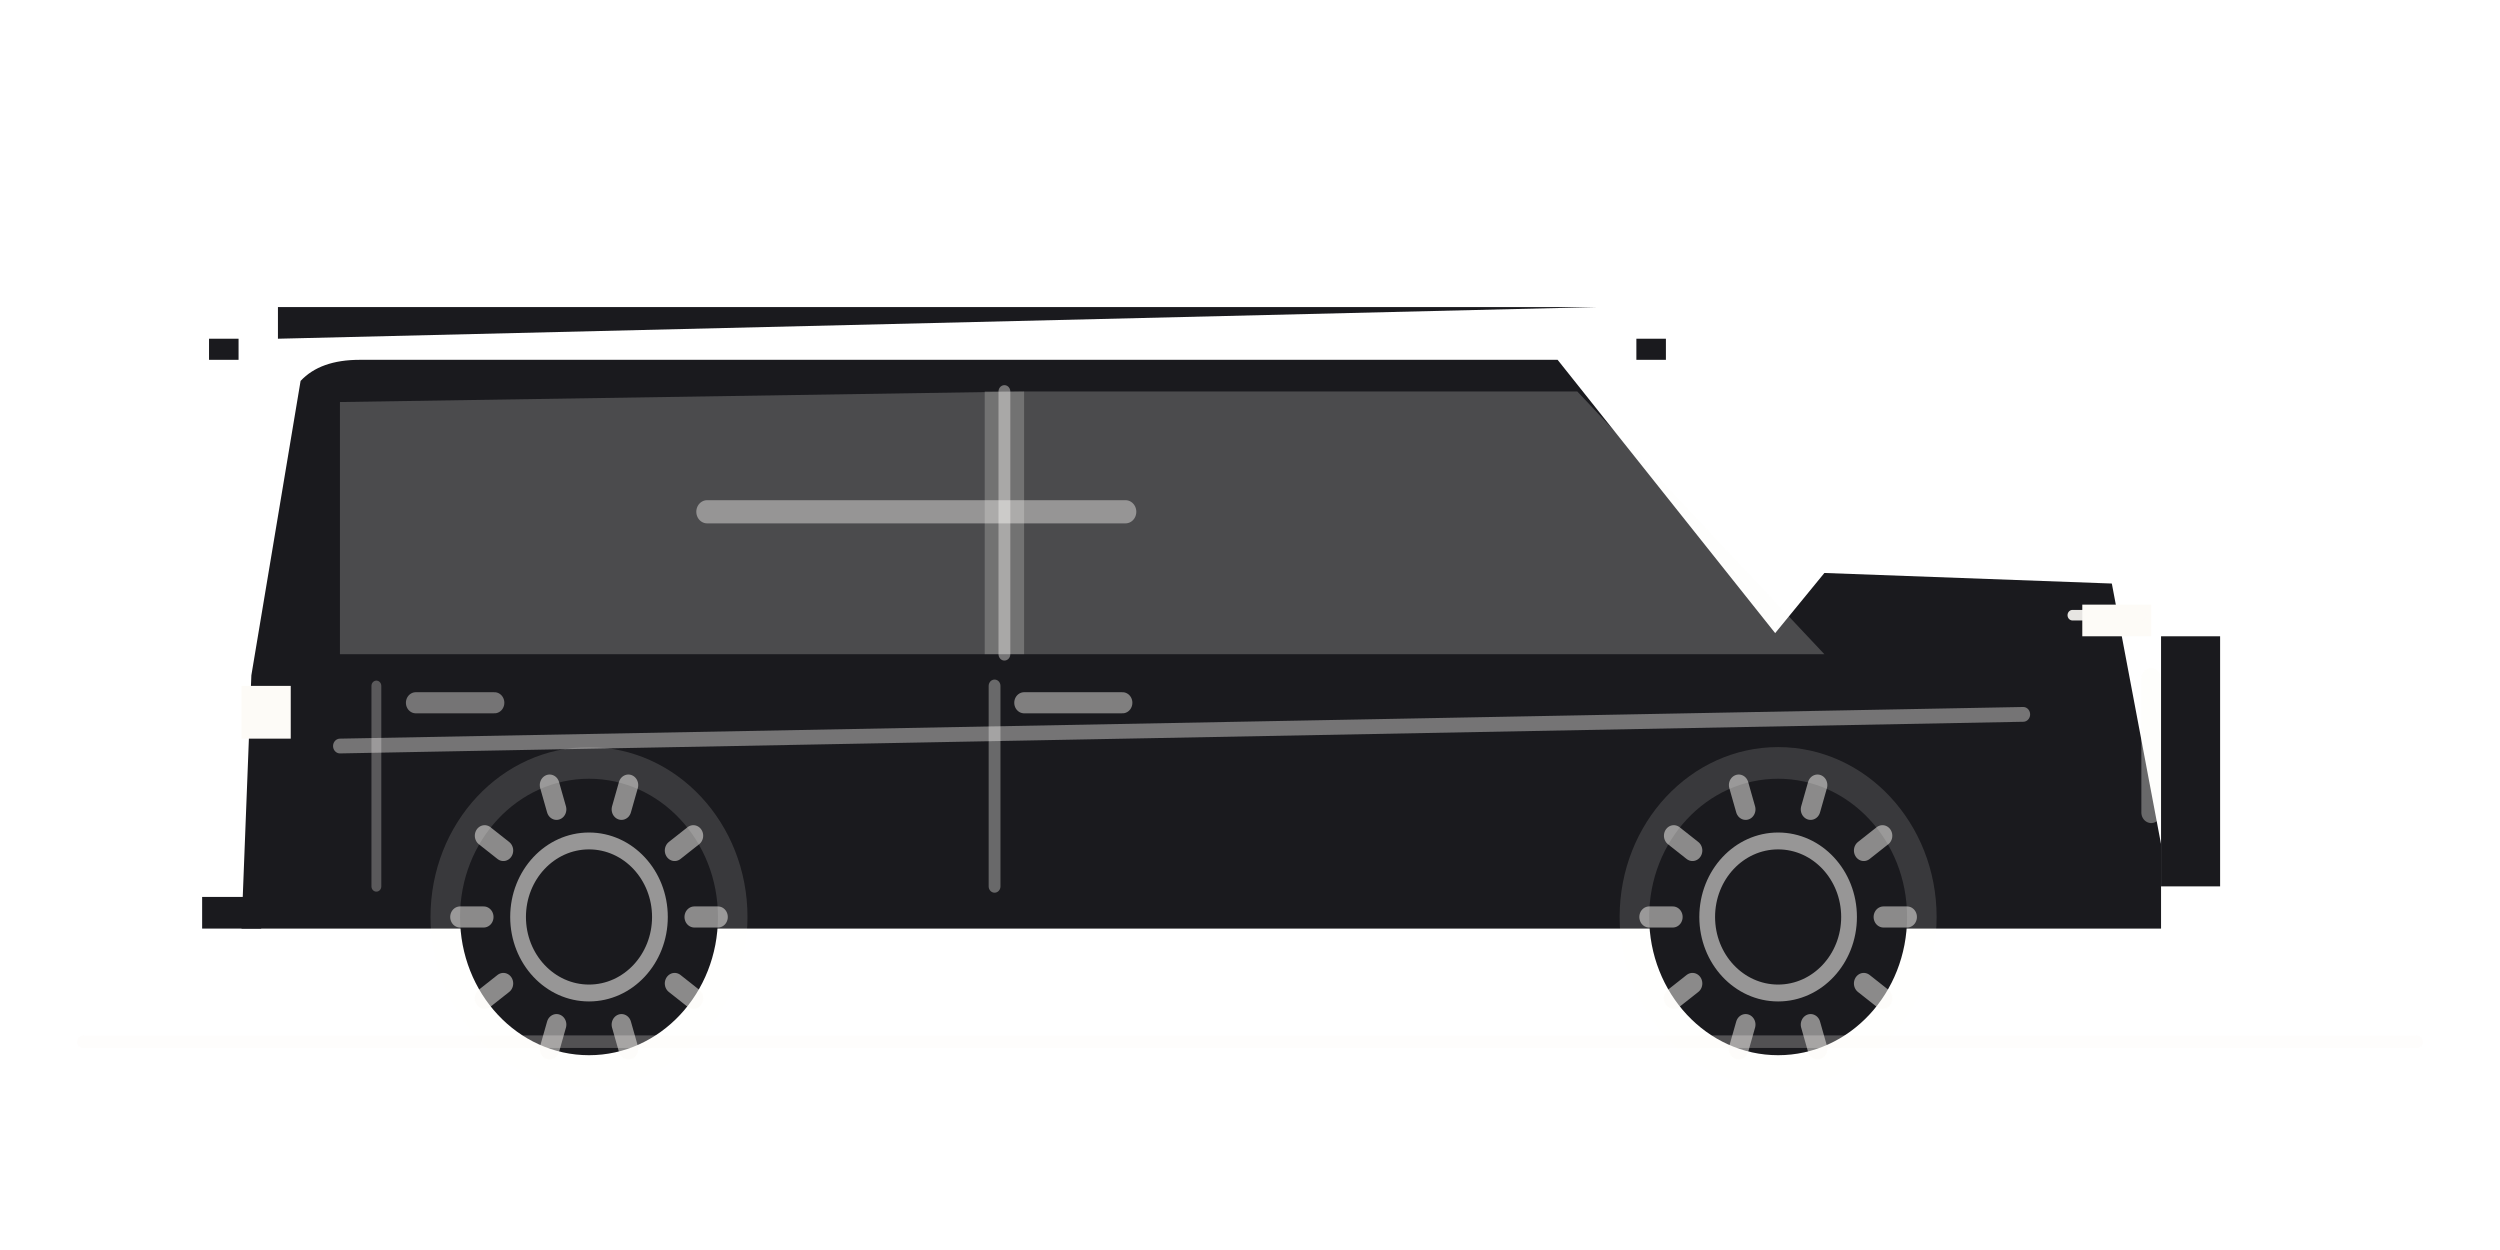
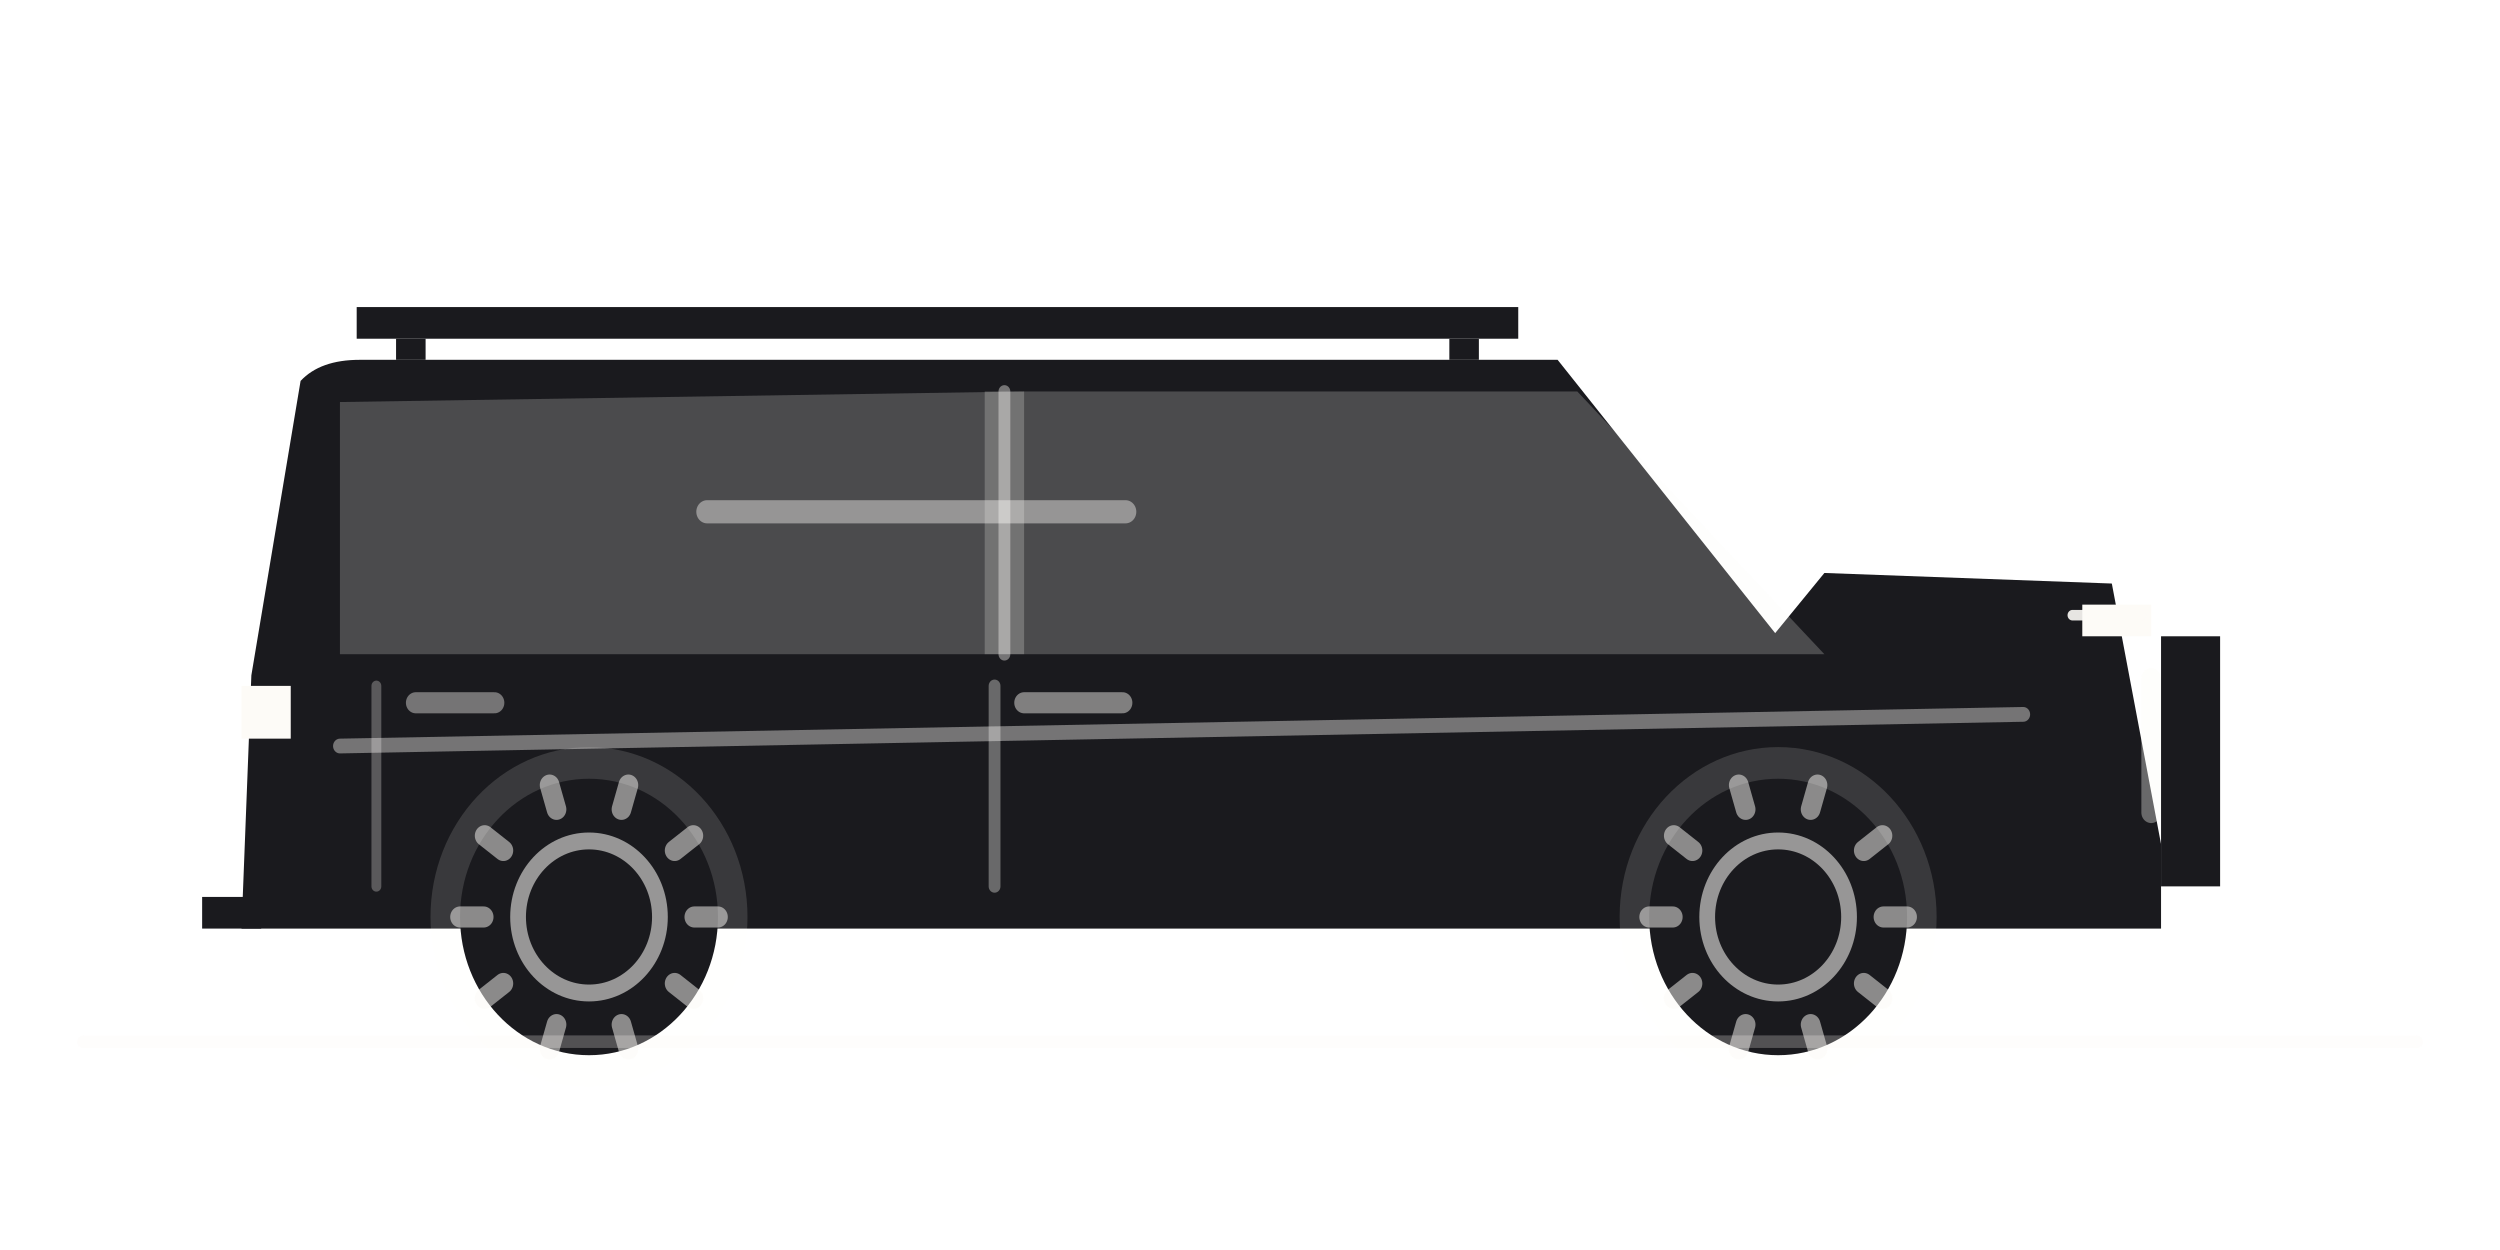
<svg xmlns="http://www.w3.org/2000/svg" viewBox="0 0 240 120">
  <g transform="translate(0.6 0) scale(0.945 1.013)" transform-origin="120 100">
    <path d="M23.9 88L24.9 64L29.9 36.1Q31.9 34.1 35.9 34.1L157.6 34.1L179.7 60L184.7 54.3L213.9 55.3L218.9 80L218.9 88Z" fill="#1A1A1E" />
    <circle cx="59.2" cy="86.9" r="16.1" fill="#FDFBF7" fill-opacity=".14" />
    <circle cx="180" cy="86.9" r="16.1" fill="#FDFBF7" fill-opacity=".14" />
    <path d="M159.6 37.1L184.7 62L99.4 62L99.4 37.1Z" fill="#FDFBF7" fill-opacity="0.22" />
    <path d="M103.4 37.1L103.4 62L33.9 62L33.9 38.1Z" fill="#FDFBF7" fill-opacity="0.22" />
    <path d="M101.4 37.1V62" fill="none" stroke="#FDFBF7" stroke-opacity="0.4" stroke-width="1.2" stroke-linecap="round" stroke-linejoin="round" />
    <path d="M100.4 65V84" fill="none" stroke="#FDFBF7" stroke-opacity="0.35" stroke-width="1.2" stroke-linecap="round" stroke-linejoin="round" />
    <path d="M37.6 65V84" fill="none" stroke="#FDFBF7" stroke-opacity="0.28" stroke-width="1" stroke-linecap="round" stroke-linejoin="round" />
    <path d="M103.4 66.6h10" fill="none" stroke="#FDFBF7" stroke-opacity="0.45" stroke-width="2" stroke-linecap="round" stroke-linejoin="round" />
    <path d="M41.6 66.6h8" fill="none" stroke="#FDFBF7" stroke-opacity="0.4" stroke-width="2" stroke-linecap="round" stroke-linejoin="round" />
    <path d="M33.9 70.7L204.9 67.7" fill="none" stroke="#FDFBF7" stroke-opacity="0.4" stroke-width="1.4" stroke-linecap="round" stroke-linejoin="round" />
    <path d="M210.9 57.3h7v3h-7z" fill="#FDFBF7" />
    <path d="M23.9 65h5v5h-5z" fill="#FDFBF7" />
    <path d="M209.9 58.3h7" fill="none" stroke="#FDFBF7" stroke-opacity="0.9" stroke-width="1" stroke-linecap="round" stroke-linejoin="round" />
    <path d="M217.9 64.3v12.7" fill="none" stroke="#FDFBF7" stroke-opacity="0.35" stroke-width="2" stroke-linecap="round" stroke-linejoin="round" />
    <path d="M19.9 85h6v3h-6z" fill="#1A1A1E" />
    <circle cx="59.2" cy="86.9" r="13.1" fill="#1A1A1E" />
    <circle cx="59.2" cy="86.9" r="7.205" fill="none" stroke="#FDFBF7" stroke-opacity="0.55" stroke-width="1.6" />
    <path d="M69.9 86.9L72.3 86.9M67.9 93.2L69.8 94.6M62.5 97.1L63.2 99.4M55.9 97.1L55.2 99.4M50.5 93.2L48.6 94.6M48.5 86.9L46.1 86.9M50.5 80.6L48.6 79.2M55.9 76.7L55.2 74.4M62.5 76.7L63.2 74.4M67.9 80.6L69.8 79.2" fill="none" stroke="#FDFBF7" stroke-opacity="0.5" stroke-width="2" stroke-linecap="round" stroke-linejoin="round" />
    <circle cx="180" cy="86.9" r="13.1" fill="#1A1A1E" />
    <circle cx="180" cy="86.9" r="7.205" fill="none" stroke="#FDFBF7" stroke-opacity="0.55" stroke-width="1.6" />
    <path d="M190.7 86.9L193.1 86.9M188.7 93.2L190.6 94.6M183.3 97.1L184 99.4M176.7 97.1L176 99.4M171.3 93.2L169.4 94.6M169.3 86.9L166.9 86.9M171.3 80.6L169.4 79.2M176.7 76.7L176 74.4M183.3 76.7L184 74.4M188.7 80.6L190.6 79.2" fill="none" stroke="#FDFBF7" stroke-opacity="0.5" stroke-width="2" stroke-linecap="round" stroke-linejoin="round" />
-     <path d="M161.6 29.1h-134v3h--134z" fill="#1A1A1E" />
-     <path d="M165.6 32.1h3v2h-3z" fill="#1A1A1E" />
-     <path d="M20.6 32.1h3v2h-3z" fill="#1A1A1E" />
+     <path d="M35.6 29.1h118v3h-118z" fill="#1A1A1E" />
+     <path d="M39.6 32.1h3v2h-3z" fill="#1A1A1E" />
+     <path d="M146.6 32.1h3v2h-3z" fill="#1A1A1E" />
    <path d="M218.9 60.3h6v23.7h-6z" fill="#1A1A1E" />
    <path d="M71.2 48.5h42.5" fill="none" stroke="#FDFBF7" stroke-opacity="0.42" stroke-width="2.2" stroke-linecap="round" stroke-linejoin="round" />
  </g>
  <path d="M8 100h224" fill="none" stroke="#FDFBF7" stroke-opacity="0.25" stroke-width="1.2" stroke-linecap="round" stroke-linejoin="round" />
</svg>
